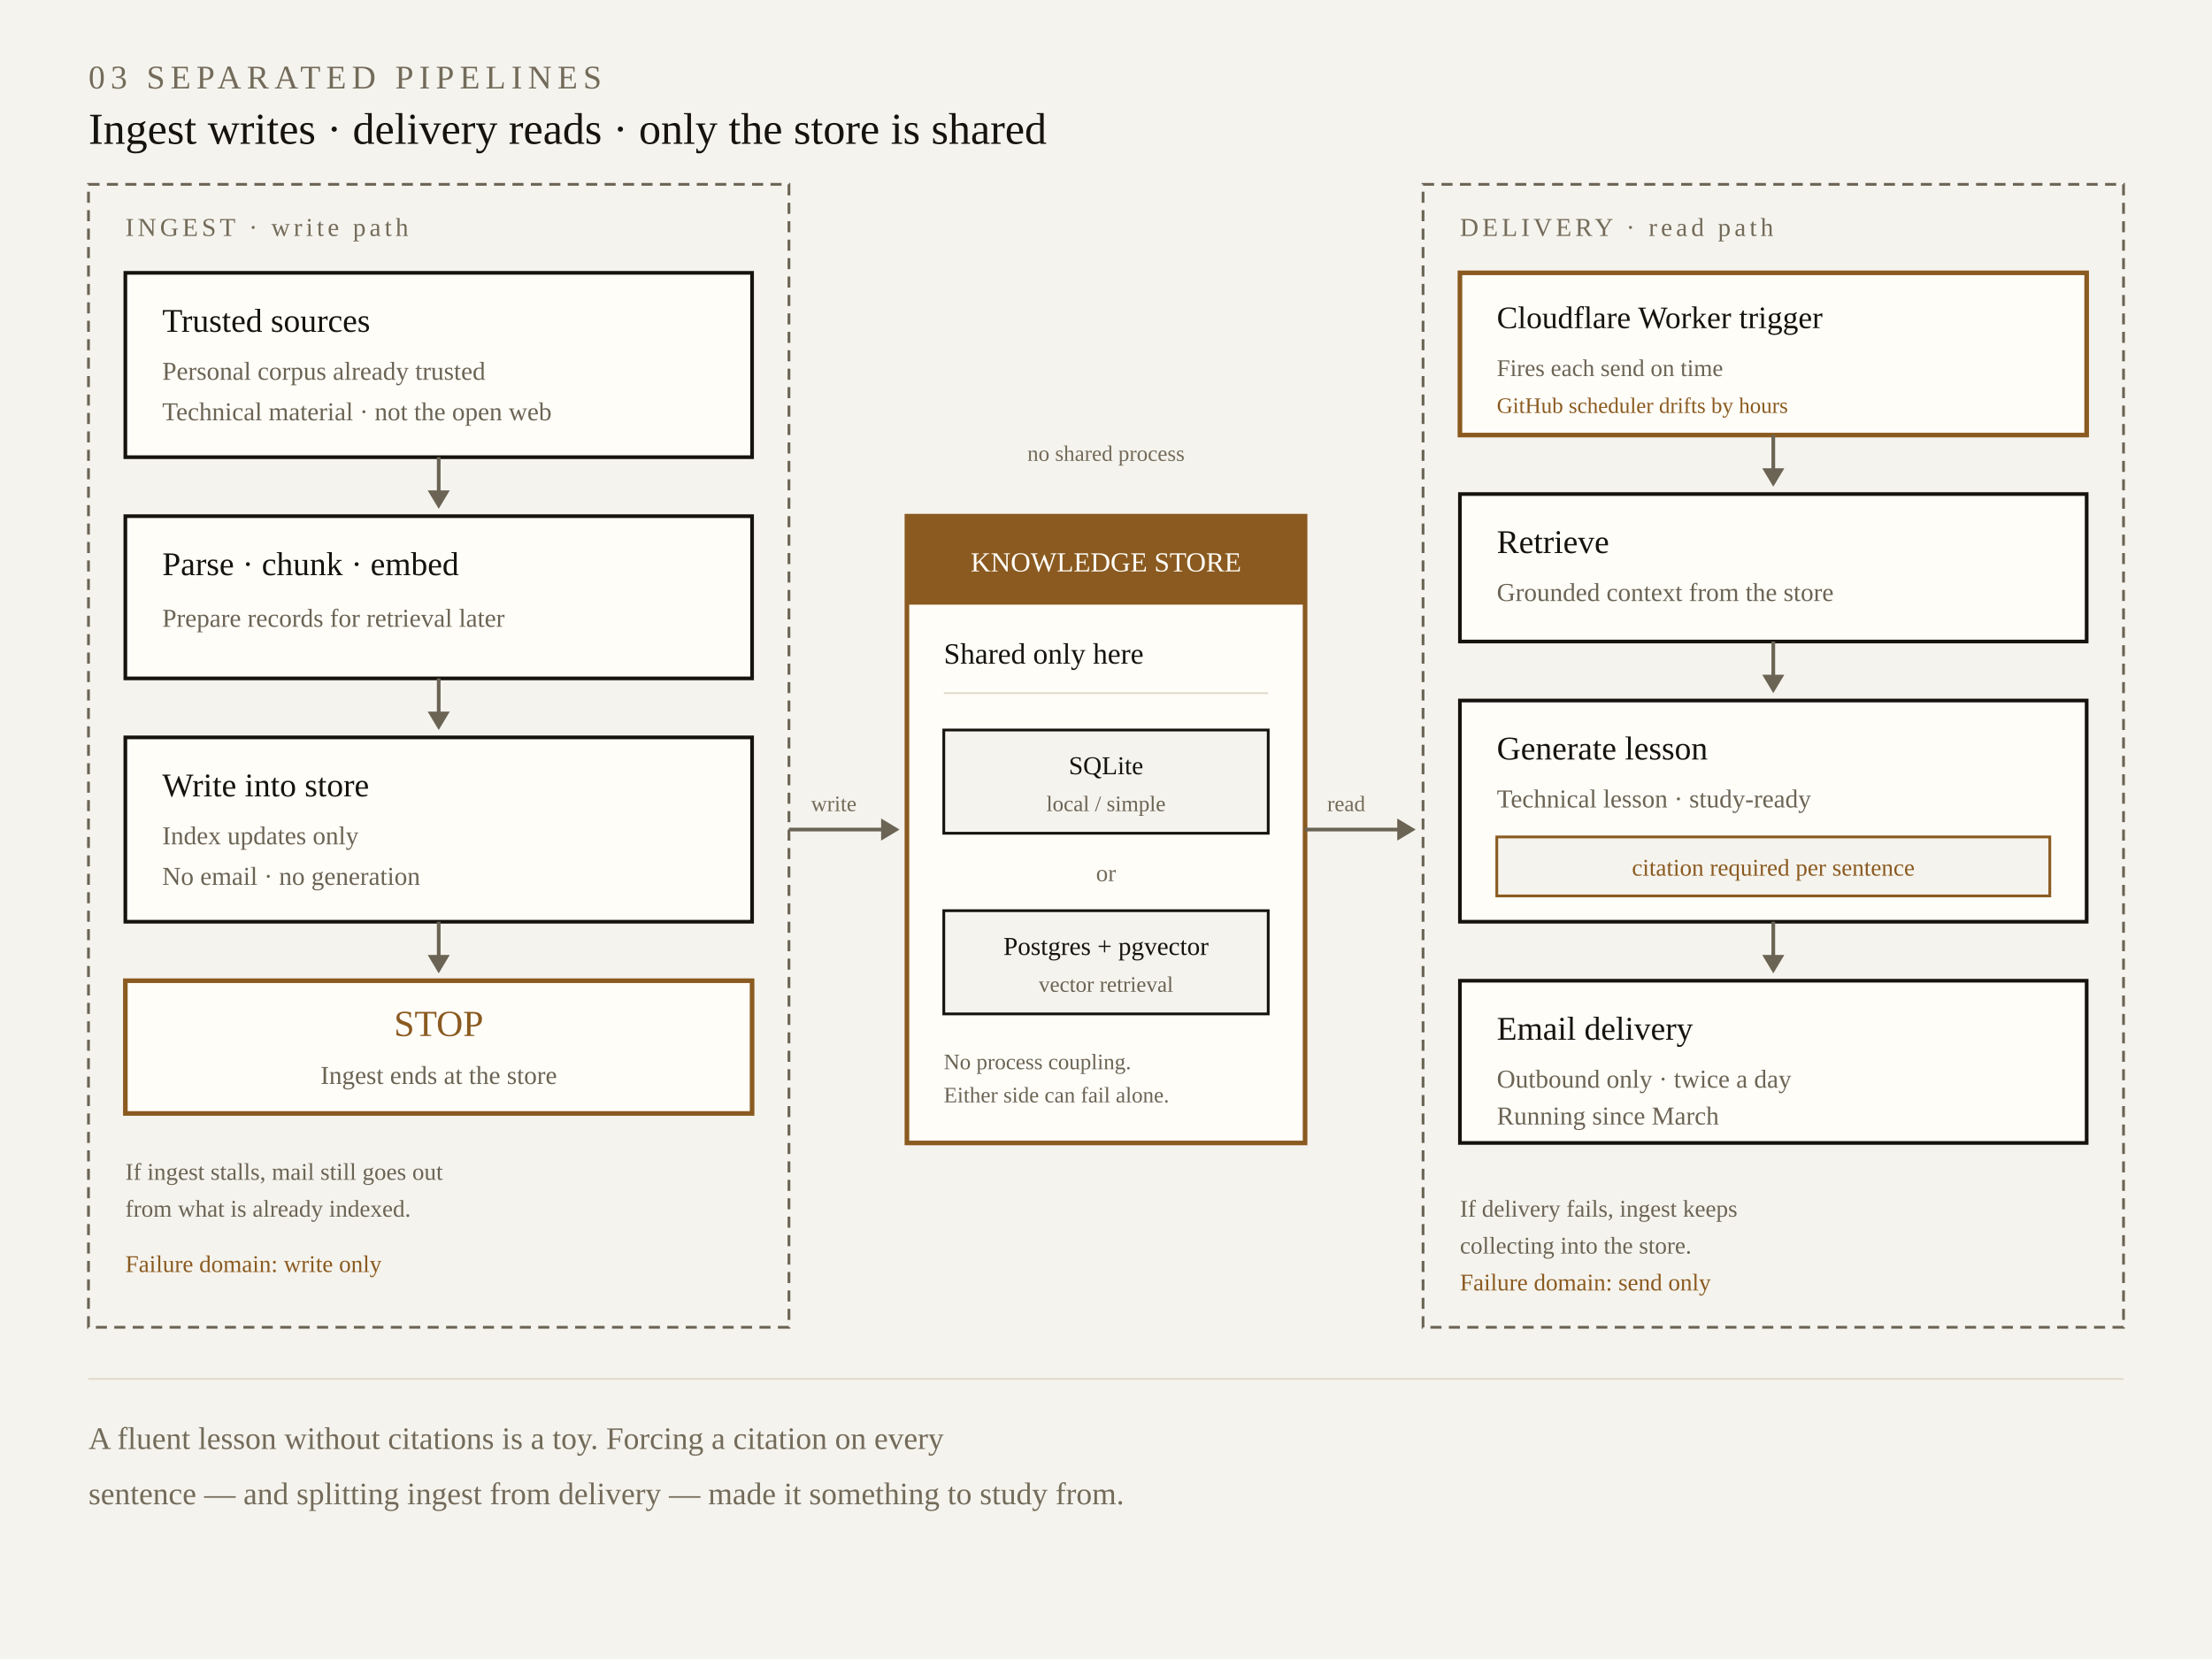
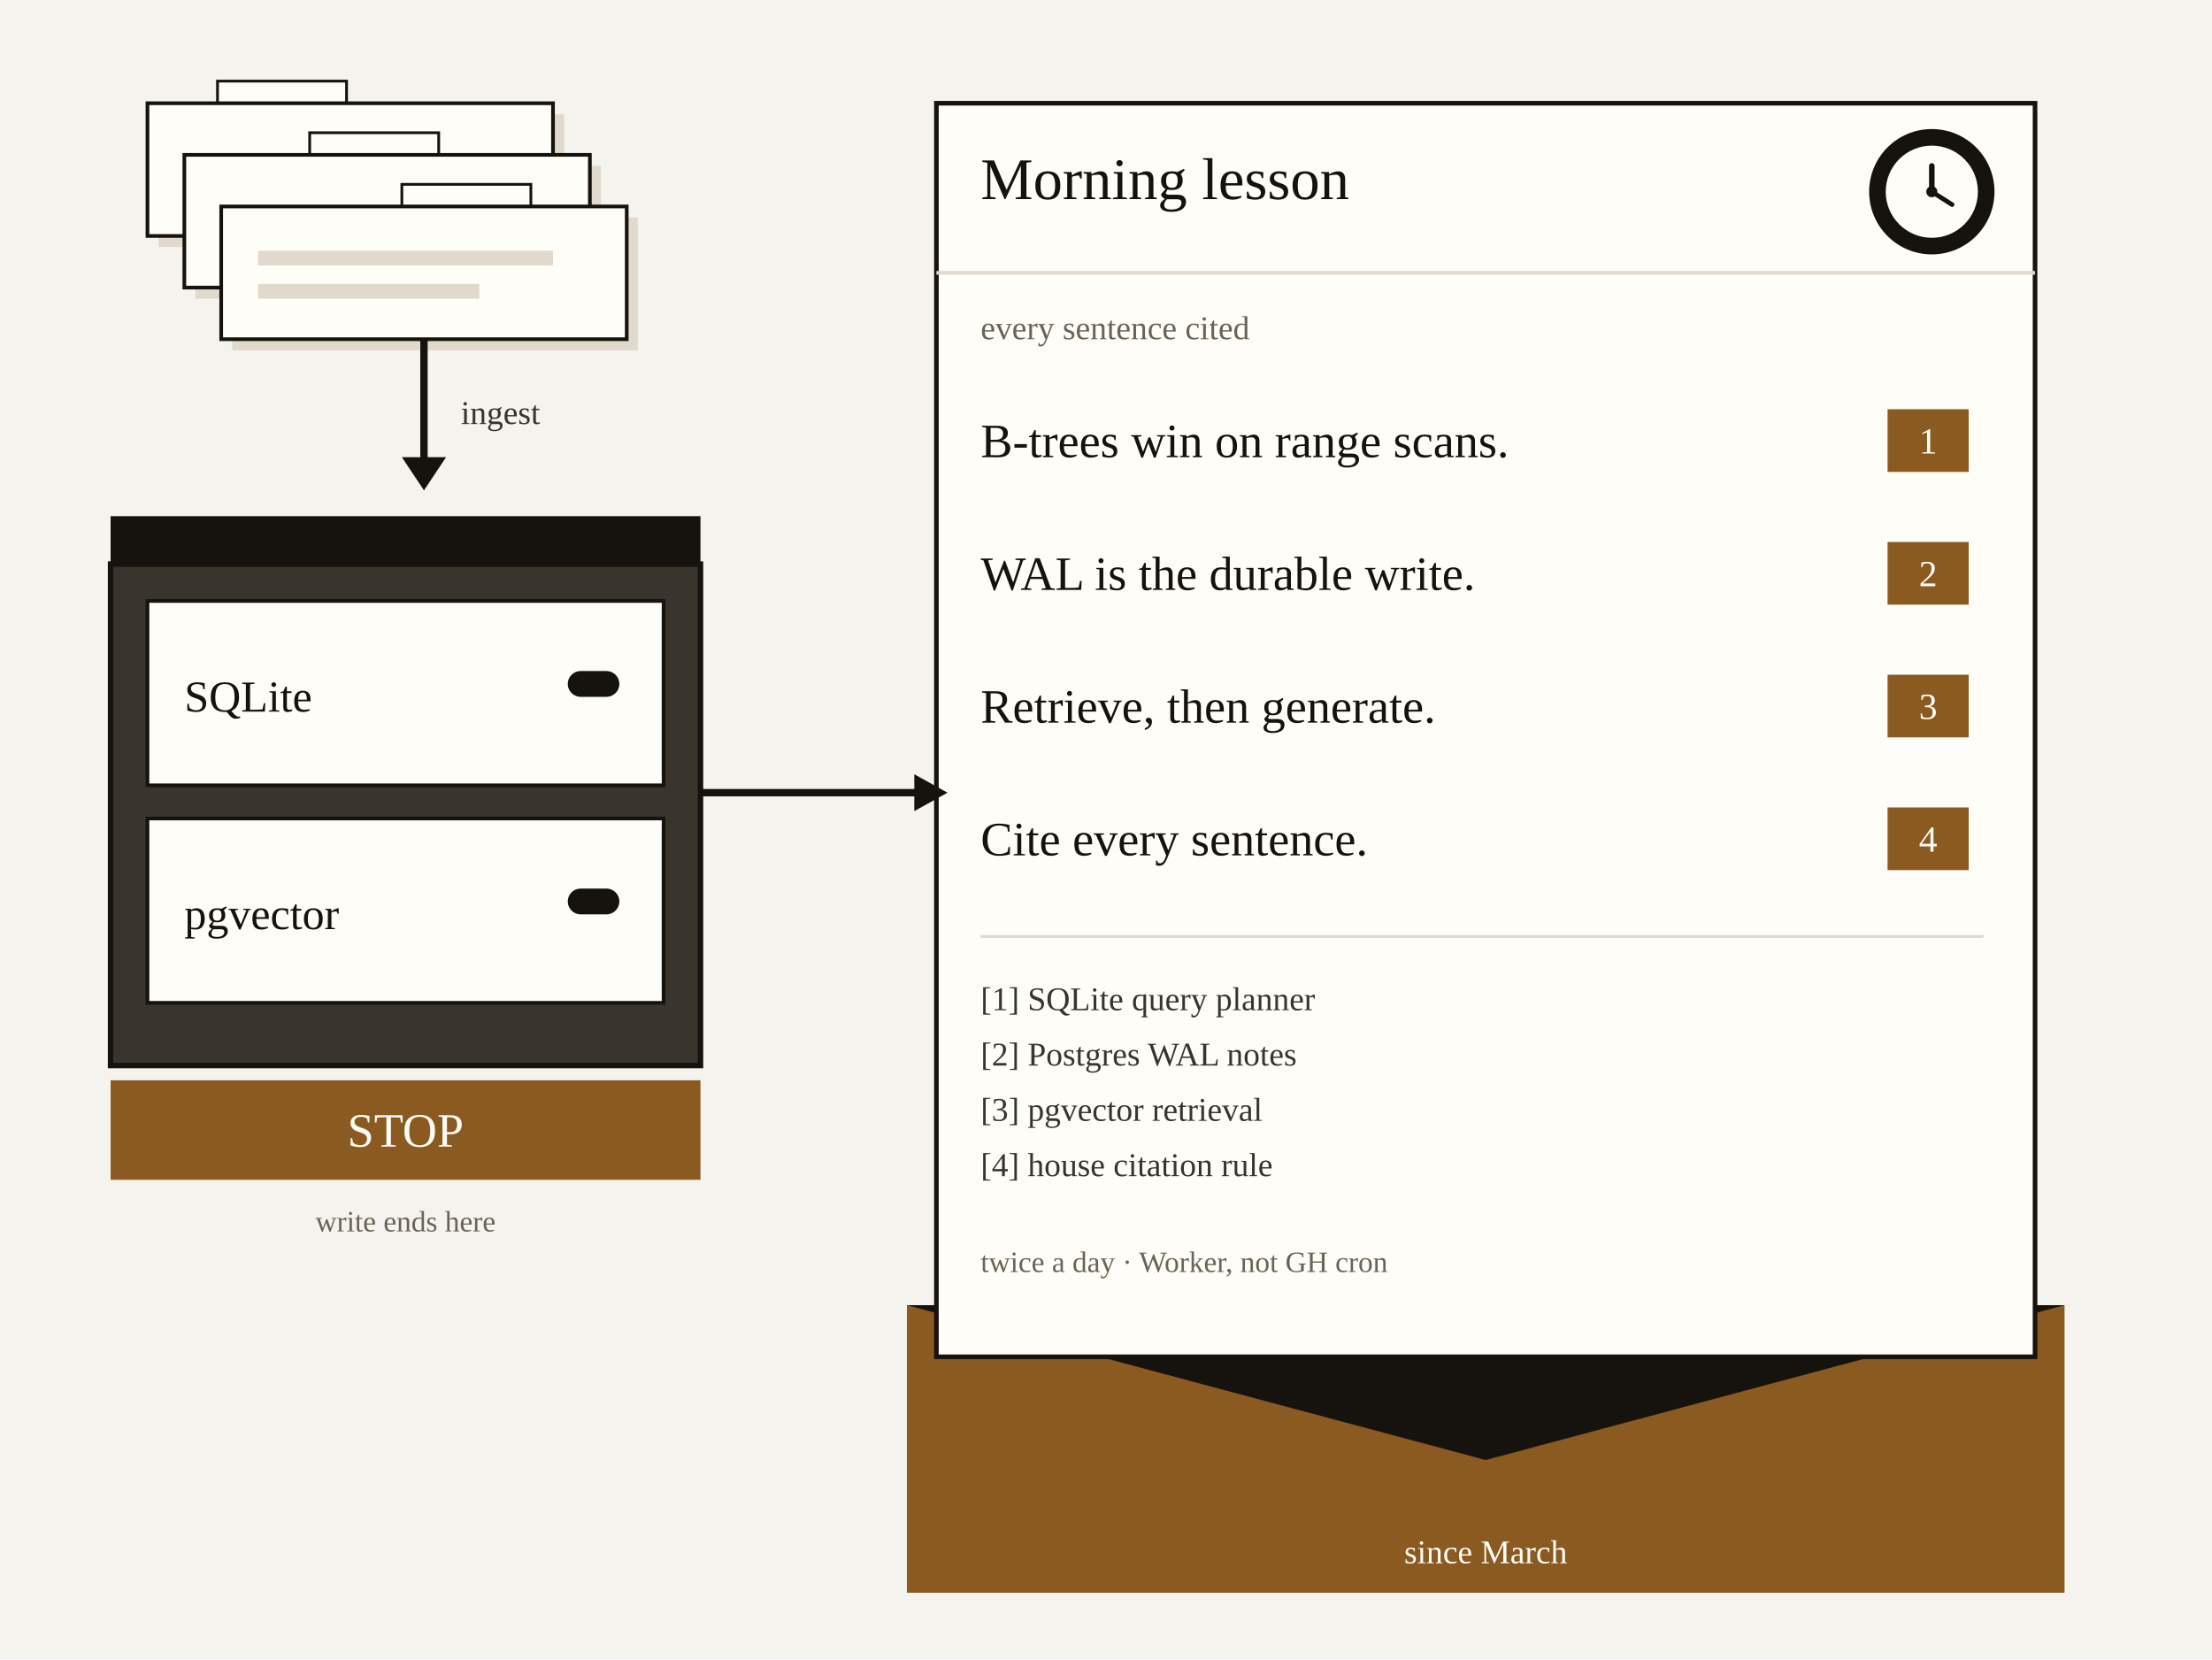
<svg xmlns="http://www.w3.org/2000/svg" viewBox="0 0 1200 900" role="img" aria-labelledby="pad-title pad-desc">
  <rect width="1200" height="900" fill="#f5f3ed" />
-   <text x="48" y="48" fill="#736b5a" font-family="Georgia, 'Times New Roman', serif" font-size="18" letter-spacing="3">03  SEPARATED PIPELINES</text>
-   <text x="48" y="78" fill="#16130e" font-family="Georgia, 'Times New Roman', serif" font-size="24">Ingest writes · delivery reads · only the store is shared</text>
-   <rect x="48" y="100" width="380" height="620" fill="none" stroke="#6b6455" stroke-width="1.5" stroke-dasharray="6 4" />
-   <text x="68" y="128" fill="#736b5a" font-family="Georgia, 'Times New Roman', serif" font-size="14" letter-spacing="2">INGEST  ·  write path</text>
-   <rect x="68" y="148" width="340" height="100" fill="#fffdf8" stroke="#16130e" stroke-width="2" />
-   <text x="88" y="180" fill="#16130e" font-family="Georgia, 'Times New Roman', serif" font-size="18">Trusted sources</text>
-   <text x="88" y="206" fill="#6b6455" font-family="Georgia, 'Times New Roman', serif" font-size="14">Personal corpus already trusted</text>
-   <text x="88" y="228" fill="#6b6455" font-family="Georgia, 'Times New Roman', serif" font-size="14">Technical material · not the open web</text>
-   <path d="M238 248 v20" fill="none" stroke="#6b6455" stroke-width="2" />
-   <polygon points="238,276 232,266 244,266" fill="#6b6455" />
-   <rect x="68" y="280" width="340" height="88" fill="#fffdf8" stroke="#16130e" stroke-width="2" />
-   <text x="88" y="312" fill="#16130e" font-family="Georgia, 'Times New Roman', serif" font-size="18">Parse · chunk · embed</text>
-   <text x="88" y="340" fill="#6b6455" font-family="Georgia, 'Times New Roman', serif" font-size="14">Prepare records for retrieval later</text>
-   <path d="M238 368 v20" fill="none" stroke="#6b6455" stroke-width="2" />
-   <polygon points="238,396 232,386 244,386" fill="#6b6455" />
-   <rect x="68" y="400" width="340" height="100" fill="#fffdf8" stroke="#16130e" stroke-width="2" />
-   <text x="88" y="432" fill="#16130e" font-family="Georgia, 'Times New Roman', serif" font-size="18">Write into store</text>
-   <text x="88" y="458" fill="#6b6455" font-family="Georgia, 'Times New Roman', serif" font-size="14">Index updates only</text>
-   <text x="88" y="480" fill="#6b6455" font-family="Georgia, 'Times New Roman', serif" font-size="14">No email · no generation</text>
-   <path d="M238 500 v20" fill="none" stroke="#6b6455" stroke-width="2" />
-   <polygon points="238,528 232,518 244,518" fill="#6b6455" />
-   <rect x="68" y="532" width="340" height="72" fill="#fffdf8" stroke="#8a5a20" stroke-width="2.5" />
-   <text x="238" y="562" text-anchor="middle" fill="#8a5a20" font-family="Georgia, 'Times New Roman', serif" font-size="20">STOP</text>
-   <text x="238" y="588" text-anchor="middle" fill="#6b6455" font-family="Georgia, 'Times New Roman', serif" font-size="14">Ingest ends at the store</text>
-   <text x="68" y="640" fill="#6b6455" font-family="Georgia, 'Times New Roman', serif" font-size="13">If ingest stalls, mail still goes out</text>
-   <text x="68" y="660" fill="#6b6455" font-family="Georgia, 'Times New Roman', serif" font-size="13">from what is already indexed.</text>
-   <text x="68" y="690" fill="#8a5a20" font-family="Georgia, 'Times New Roman', serif" font-size="13">Failure domain: write only</text>
-   <path d="M428 450 h52" fill="none" stroke="#6b6455" stroke-width="2" />
-   <polygon points="488,450 478,444 478,456" fill="#6b6455" />
-   <text x="440" y="440" fill="#736b5a" font-family="Georgia, 'Times New Roman', serif" font-size="12">write</text>
-   <rect x="492" y="280" width="216" height="340" fill="#fffdf8" stroke="#8a5a20" stroke-width="2.5" />
-   <rect x="492" y="280" width="216" height="48" fill="#8a5a20" />
-   <text x="600" y="310" text-anchor="middle" fill="#fffdf8" font-family="Georgia, 'Times New Roman', serif" font-size="15">KNOWLEDGE STORE</text>
-   <text x="512" y="360" fill="#16130e" font-family="Georgia, 'Times New Roman', serif" font-size="16">Shared only here</text>
-   <line x1="512" y1="376" x2="688" y2="376" stroke="#e0d9cc" stroke-width="1" />
-   <rect x="512" y="396" width="176" height="56" fill="#f5f3ed" stroke="#16130e" stroke-width="1.5" />
-   <text x="600" y="420" text-anchor="middle" fill="#16130e" font-family="Georgia, 'Times New Roman', serif" font-size="14">SQLite</text>
-   <text x="600" y="440" text-anchor="middle" fill="#6b6455" font-family="Georgia, 'Times New Roman', serif" font-size="12">local / simple</text>
-   <text x="600" y="478" text-anchor="middle" fill="#736b5a" font-family="Georgia, 'Times New Roman', serif" font-size="13">or</text>
-   <rect x="512" y="494" width="176" height="56" fill="#f5f3ed" stroke="#16130e" stroke-width="1.5" />
-   <text x="600" y="518" text-anchor="middle" fill="#16130e" font-family="Georgia, 'Times New Roman', serif" font-size="14">Postgres + pgvector</text>
-   <text x="600" y="538" text-anchor="middle" fill="#6b6455" font-family="Georgia, 'Times New Roman', serif" font-size="12">vector retrieval</text>
-   <text x="512" y="580" fill="#6b6455" font-family="Georgia, 'Times New Roman', serif" font-size="12">No process coupling.</text>
-   <text x="512" y="598" fill="#6b6455" font-family="Georgia, 'Times New Roman', serif" font-size="12">Either side can fail alone.</text>
-   <path d="M708 450 h52" fill="none" stroke="#6b6455" stroke-width="2" />
-   <polygon points="768,450 758,444 758,456" fill="#6b6455" />
-   <text x="720" y="440" fill="#736b5a" font-family="Georgia, 'Times New Roman', serif" font-size="12">read</text>
-   <rect x="772" y="100" width="380" height="620" fill="none" stroke="#6b6455" stroke-width="1.5" stroke-dasharray="6 4" />
-   <text x="792" y="128" fill="#736b5a" font-family="Georgia, 'Times New Roman', serif" font-size="14" letter-spacing="2">DELIVERY  ·  read path</text>
-   <rect x="792" y="148" width="340" height="88" fill="#fffdf8" stroke="#8a5a20" stroke-width="2.5" />
-   <text x="812" y="178" fill="#16130e" font-family="Georgia, 'Times New Roman', serif" font-size="17">Cloudflare Worker trigger</text>
-   <text x="812" y="204" fill="#6b6455" font-family="Georgia, 'Times New Roman', serif" font-size="13">Fires each send on time</text>
-   <text x="812" y="224" fill="#8a5a20" font-family="Georgia, 'Times New Roman', serif" font-size="12">GitHub scheduler drifts by hours</text>
-   <path d="M962 236 v20" fill="none" stroke="#6b6455" stroke-width="2" />
-   <polygon points="962,264 956,254 968,254" fill="#6b6455" />
-   <rect x="792" y="268" width="340" height="80" fill="#fffdf8" stroke="#16130e" stroke-width="2" />
-   <text x="812" y="300" fill="#16130e" font-family="Georgia, 'Times New Roman', serif" font-size="18">Retrieve</text>
-   <text x="812" y="326" fill="#6b6455" font-family="Georgia, 'Times New Roman', serif" font-size="14">Grounded context from the store</text>
-   <path d="M962 348 v20" fill="none" stroke="#6b6455" stroke-width="2" />
-   <polygon points="962,376 956,366 968,366" fill="#6b6455" />
-   <rect x="792" y="380" width="340" height="120" fill="#fffdf8" stroke="#16130e" stroke-width="2" />
-   <text x="812" y="412" fill="#16130e" font-family="Georgia, 'Times New Roman', serif" font-size="18">Generate lesson</text>
-   <text x="812" y="438" fill="#6b6455" font-family="Georgia, 'Times New Roman', serif" font-size="14">Technical lesson · study-ready</text>
-   <rect x="812" y="454" width="300" height="32" fill="#f5f3ed" stroke="#8a5a20" stroke-width="1.5" />
-   <text x="962" y="475" text-anchor="middle" fill="#8a5a20" font-family="Georgia, 'Times New Roman', serif" font-size="13">citation required per sentence</text>
-   <path d="M962 500 v20" fill="none" stroke="#6b6455" stroke-width="2" />
-   <polygon points="962,528 956,518 968,518" fill="#6b6455" />
-   <rect x="792" y="532" width="340" height="88" fill="#fffdf8" stroke="#16130e" stroke-width="2" />
-   <text x="812" y="564" fill="#16130e" font-family="Georgia, 'Times New Roman', serif" font-size="18">Email delivery</text>
-   <text x="812" y="590" fill="#6b6455" font-family="Georgia, 'Times New Roman', serif" font-size="14">Outbound only · twice a day</text>
-   <text x="812" y="610" fill="#6b6455" font-family="Georgia, 'Times New Roman', serif" font-size="14">Running since March</text>
-   <text x="792" y="660" fill="#6b6455" font-family="Georgia, 'Times New Roman', serif" font-size="13">If delivery fails, ingest keeps</text>
-   <text x="792" y="680" fill="#6b6455" font-family="Georgia, 'Times New Roman', serif" font-size="13">collecting into the store.</text>
-   <text x="792" y="700" fill="#8a5a20" font-family="Georgia, 'Times New Roman', serif" font-size="13">Failure domain: send only</text>
-   <text x="600" y="250" text-anchor="middle" fill="#736b5a" font-family="Georgia, 'Times New Roman', serif" font-size="12">no shared process</text>
-   <line x1="48" y1="748" x2="1152" y2="748" stroke="#e0d9cc" stroke-width="1" />
-   <text x="48" y="786" fill="#736b5a" font-family="Georgia, 'Times New Roman', serif" font-size="17">A fluent lesson without citations is a toy. Forcing a citation on every</text>
-   <text x="48" y="816" fill="#736b5a" font-family="Georgia, 'Times New Roman', serif" font-size="17">sentence — and splitting ingest from delivery — made it something to study from.</text>
+   <g id="pad-envelope">
+     <rect x="492" y="708" width="628" height="156" fill="#8a5a20" />
+     <polygon points="492,708 806,792 1120,708" fill="#16130e" />
+     <rect x="508" y="708" width="596" height="28" fill="#fffdf8" />
+     <text x="806" y="848" text-anchor="middle" fill="#fffdf8" font-family="Georgia, 'Times New Roman', serif" font-size="18">since March</text>
+   </g>
+   <g id="pad-letter">
+     <rect x="508" y="56" width="596" height="680" fill="#fffdf8" stroke="#16130e" stroke-width="2.5" />
+     <line x1="508" y1="148" x2="1104" y2="148" stroke="#e0d9cc" stroke-width="2" />
+     <text x="532" y="108" fill="#16130e" font-family="Georgia, 'Times New Roman', serif" font-size="32">Morning lesson</text>
+     <text x="532" y="184" fill="#6b6455" font-family="Georgia, 'Times New Roman', serif" font-size="18">every sentence cited</text>
+     <text x="532" y="248" fill="#16130e" font-family="Georgia, 'Times New Roman', serif" font-size="26">B-trees win on range scans.</text>
+     <rect x="1024" y="222" width="44" height="34" fill="#8a5a20" />
+     <text x="1046" y="246" text-anchor="middle" fill="#fffdf8" font-family="Georgia, 'Times New Roman', serif" font-size="20">1</text>
+     <text x="532" y="320" fill="#16130e" font-family="Georgia, 'Times New Roman', serif" font-size="26">WAL is the durable write.</text>
+     <rect x="1024" y="294" width="44" height="34" fill="#8a5a20" />
+     <text x="1046" y="318" text-anchor="middle" fill="#fffdf8" font-family="Georgia, 'Times New Roman', serif" font-size="20">2</text>
+     <text x="532" y="392" fill="#16130e" font-family="Georgia, 'Times New Roman', serif" font-size="26">Retrieve, then generate.</text>
+     <rect x="1024" y="366" width="44" height="34" fill="#8a5a20" />
+     <text x="1046" y="390" text-anchor="middle" fill="#fffdf8" font-family="Georgia, 'Times New Roman', serif" font-size="20">3</text>
+     <text x="532" y="464" fill="#16130e" font-family="Georgia, 'Times New Roman', serif" font-size="26">Cite every sentence.</text>
+     <rect x="1024" y="438" width="44" height="34" fill="#8a5a20" />
+     <text x="1046" y="462" text-anchor="middle" fill="#fffdf8" font-family="Georgia, 'Times New Roman', serif" font-size="20">4</text>
+     <line x1="532" y1="508" x2="1076" y2="508" stroke="#e0d9cc" stroke-width="1.5" />
+     <text x="532" y="548" fill="#3a352c" font-family="Georgia, 'Times New Roman', serif" font-size="18">[1] SQLite query planner</text>
+     <text x="532" y="578" fill="#3a352c" font-family="Georgia, 'Times New Roman', serif" font-size="18">[2] Postgres WAL notes</text>
+     <text x="532" y="608" fill="#3a352c" font-family="Georgia, 'Times New Roman', serif" font-size="18">[3] pgvector retrieval</text>
+     <text x="532" y="638" fill="#3a352c" font-family="Georgia, 'Times New Roman', serif" font-size="18">[4] house citation rule</text>
+     <text x="532" y="690" fill="#6b6455" font-family="Georgia, 'Times New Roman', serif" font-size="16">twice a day · Worker, not GH cron</text>
+   </g>
+   <g id="pad-worker" transform="translate(1048 104)">
+     <circle r="34" fill="#16130e" />
+     <circle r="25" fill="#fffdf8" />
+     <line x1="0" y1="0" x2="0" y2="-14" stroke="#16130e" stroke-width="3" stroke-linecap="round" />
+     <line x1="0" y1="0" x2="11" y2="7" stroke="#16130e" stroke-width="2.5" stroke-linecap="round" />
+     <circle r="3" fill="#16130e" />
+   </g>
+   <g id="pad-sources">
+     <rect x="118" y="44" width="70" height="20" fill="#fffdf8" stroke="#16130e" stroke-width="1.5" />
+     <rect x="86" y="62" width="220" height="72" fill="#e0d9cc" />
+     <rect x="80" y="56" width="220" height="72" fill="#fffdf8" stroke="#16130e" stroke-width="2" />
+     <rect x="168" y="72" width="70" height="20" fill="#fffdf8" stroke="#16130e" stroke-width="1.5" />
+     <rect x="106" y="90" width="220" height="72" fill="#e0d9cc" />
+     <rect x="100" y="84" width="220" height="72" fill="#fffdf8" stroke="#16130e" stroke-width="2" />
+     <rect x="218" y="100" width="70" height="20" fill="#fffdf8" stroke="#16130e" stroke-width="1.5" />
+     <rect x="126" y="118" width="220" height="72" fill="#e0d9cc" />
+     <rect x="120" y="112" width="220" height="72" fill="#fffdf8" stroke="#16130e" stroke-width="2" />
+     <rect x="140" y="136" width="160" height="8" fill="#e0d9cc" />
+     <rect x="140" y="154" width="120" height="8" fill="#e0d9cc" />
+   </g>
+   <path d="M230 184 V250" fill="none" stroke="#16130e" stroke-width="4" />
+   <polygon points="230,266 218,248 242,248" fill="#16130e" />
+   <text x="250" y="230" fill="#3a352c" font-family="Georgia, 'Times New Roman', serif" font-size="18">ingest</text>
+   <g id="pad-cabinet">
+     <rect x="60" y="280" width="320" height="26" fill="#16130e" />
+     <rect x="60" y="306" width="320" height="272" fill="#3a352c" stroke="#16130e" stroke-width="3" />
+     <rect x="80" y="326" width="280" height="100" fill="#fffdf8" stroke="#16130e" stroke-width="2" />
+     <text x="100" y="386" fill="#16130e" font-family="Georgia, 'Times New Roman', serif" font-size="24">SQLite</text>
+     <rect x="308" y="364" width="28" height="14" rx="7" fill="#16130e" />
+     <rect x="80" y="444" width="280" height="100" fill="#fffdf8" stroke="#16130e" stroke-width="2" />
+     <text x="100" y="504" fill="#16130e" font-family="Georgia, 'Times New Roman', serif" font-size="24">pgvector</text>
+     <rect x="308" y="482" width="28" height="14" rx="7" fill="#16130e" />
+   </g>
+   <rect x="60" y="586" width="320" height="54" fill="#8a5a20" />
+   <text x="220" y="622" text-anchor="middle" fill="#fffdf8" font-family="Georgia, 'Times New Roman', serif" font-size="26">STOP</text>
+   <text x="220" y="668" text-anchor="middle" fill="#6b6455" font-family="Georgia, 'Times New Roman', serif" font-size="16">write ends here</text>
+   <path d="M380 430 H500" fill="none" stroke="#16130e" stroke-width="4" />
+   <polygon points="514,430 496,420 496,440" fill="#16130e" />
</svg>
